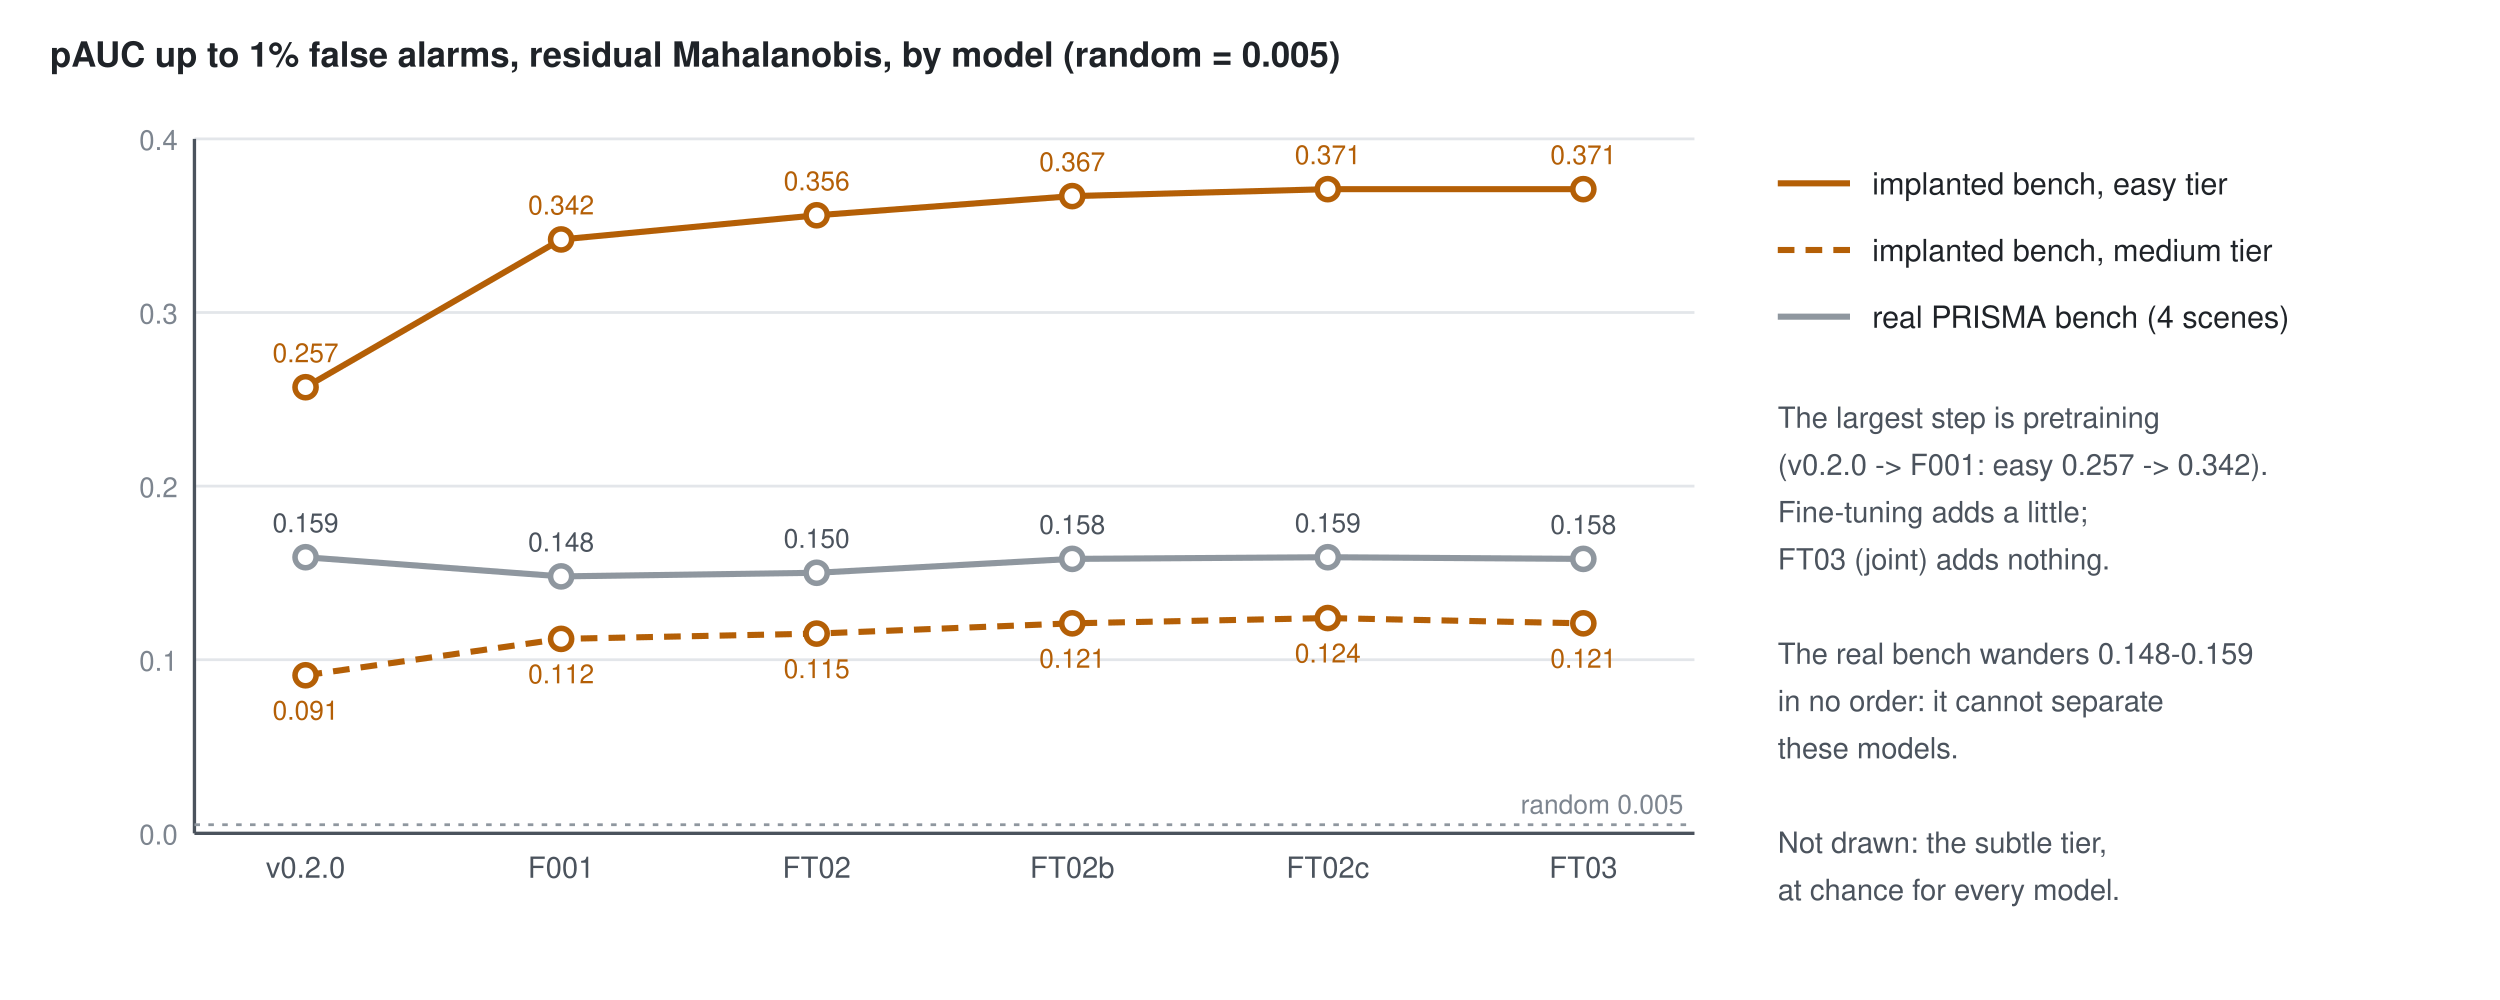
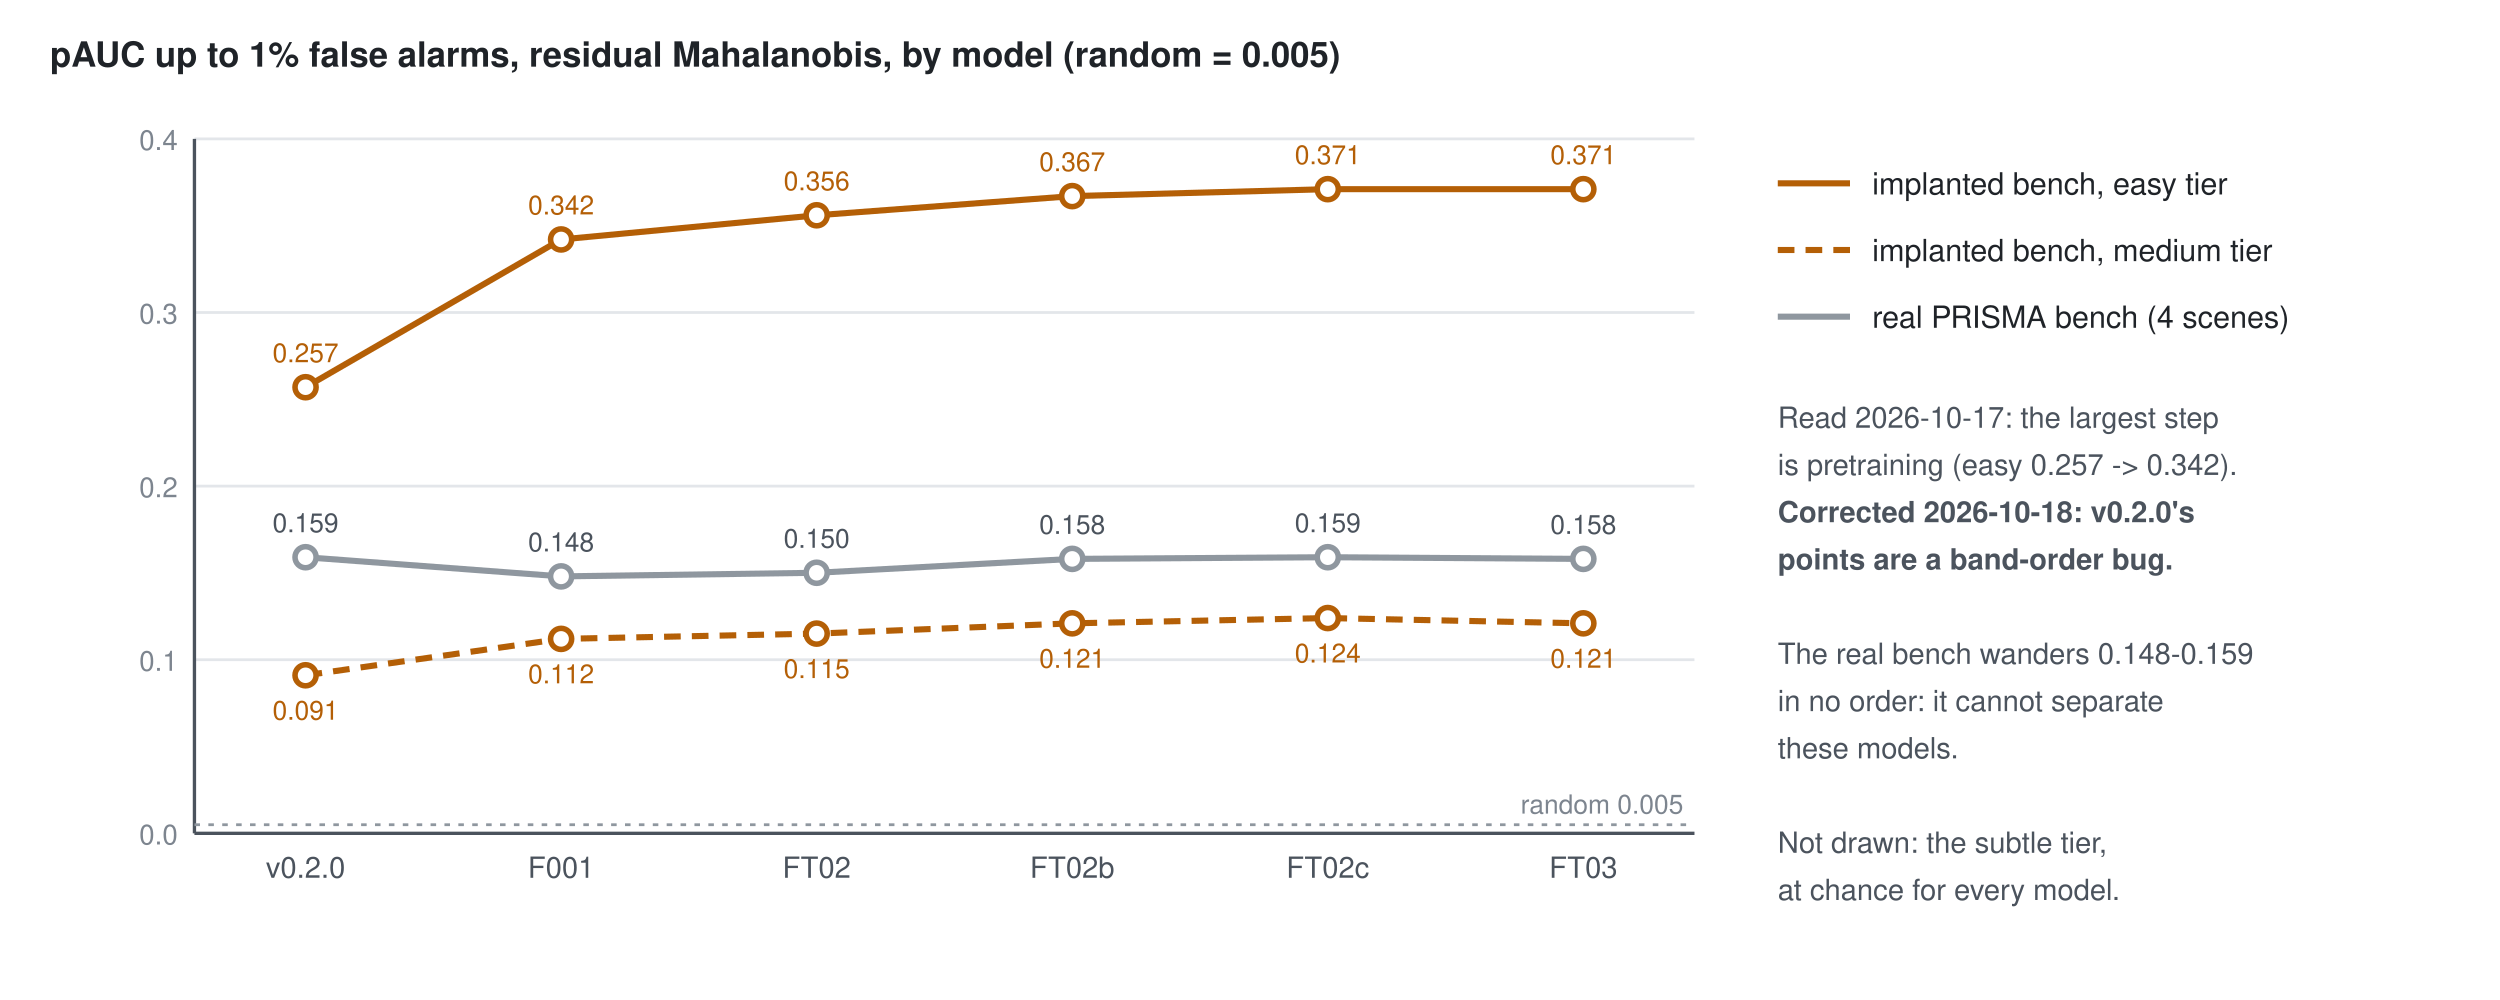
<svg xmlns="http://www.w3.org/2000/svg" viewBox="0 0 900 360" font-family="Helvetica, Arial, sans-serif" role="img" aria-label="pAUC to 1% FPR by training stage: the implanted benchmark's easy and medium tiers rise, the real 4-scene bench does not">
  <defs>
    <marker id="ah" viewBox="0 0 10 10" refX="8.5" refY="5" markerWidth="7" markerHeight="7" orient="auto-start-reverse">
      <path d="M0,0.8 L9,5 L0,9.2 L2.2,5 Z" fill="#4b535d" />
    </marker>
    <pattern id="hatch" width="6" height="6" patternUnits="userSpaceOnUse" patternTransform="rotate(45)">
      <line x1="0" y1="0" x2="0" y2="6" stroke="#8f979f" stroke-width="1.1" />
    </pattern>
  </defs>
  <rect x="0" y="0" width="900" height="360" fill="#ffffff" />
  <text x="18.0" y="24.0" font-size="12.5" text-anchor="start" fill="#1f2328" font-weight="700" xml:space="preserve" style="white-space:pre">pAUC up to 1% false alarms, residual Mahalanobis, by model (random = 0.005)</text>
  <line x1="70.0" y1="300.0" x2="610.0" y2="300.0" stroke="#e3e6ea" stroke-width="1" />
  <text x="64.0" y="304.0" font-size="10" text-anchor="end" fill="#7d858f" xml:space="preserve" style="white-space:pre">0.0</text>
  <line x1="70.0" y1="237.5" x2="610.0" y2="237.5" stroke="#e3e6ea" stroke-width="1" />
  <text x="64.0" y="241.5" font-size="10" text-anchor="end" fill="#7d858f" xml:space="preserve" style="white-space:pre">0.1</text>
  <line x1="70.0" y1="175.0" x2="610.0" y2="175.0" stroke="#e3e6ea" stroke-width="1" />
  <text x="64.0" y="179.0" font-size="10" text-anchor="end" fill="#7d858f" xml:space="preserve" style="white-space:pre">0.2</text>
  <line x1="70.0" y1="112.5" x2="610.0" y2="112.5" stroke="#e3e6ea" stroke-width="1" />
  <text x="64.0" y="116.5" font-size="10" text-anchor="end" fill="#7d858f" xml:space="preserve" style="white-space:pre">0.3</text>
  <line x1="70.0" y1="50.0" x2="610.0" y2="50.0" stroke="#e3e6ea" stroke-width="1" />
  <text x="64.0" y="54.0" font-size="10" text-anchor="end" fill="#7d858f" xml:space="preserve" style="white-space:pre">0.4</text>
  <line x1="70.0" y1="300.0" x2="610.0" y2="300.0" stroke="#4b535d" stroke-width="1.2" />
  <line x1="70.0" y1="300.0" x2="70.0" y2="50.0" stroke="#4b535d" stroke-width="1.2" />
  <text x="110.0" y="316.0" font-size="10.5" text-anchor="middle" fill="#4b535d" xml:space="preserve" style="white-space:pre">v0.2.0</text>
  <text x="202.0" y="316.0" font-size="10.5" text-anchor="middle" fill="#4b535d" xml:space="preserve" style="white-space:pre">F001</text>
  <text x="294.0" y="316.0" font-size="10.5" text-anchor="middle" fill="#4b535d" xml:space="preserve" style="white-space:pre">FT02</text>
  <text x="386.0" y="316.0" font-size="10.5" text-anchor="middle" fill="#4b535d" xml:space="preserve" style="white-space:pre">FT02b</text>
  <text x="478.0" y="316.0" font-size="10.5" text-anchor="middle" fill="#4b535d" xml:space="preserve" style="white-space:pre">FT02c</text>
  <text x="570.0" y="316.0" font-size="10.5" text-anchor="middle" fill="#4b535d" xml:space="preserve" style="white-space:pre">FT03</text>
  <line x1="70.0" y1="296.9" x2="610.0" y2="296.9" stroke="#8f979f" stroke-width="1" stroke-dasharray="2 3" />
  <text x="606.0" y="292.9" font-size="9.5" text-anchor="end" fill="#7d858f" xml:space="preserve" style="white-space:pre">random 0.005</text>
  <polyline points="110.0,139.4 202.0,86.2 294.0,77.5 386.0,70.6 478.0,68.1 570.0,68.1" fill="none" stroke="#b45f06" stroke-width="2.2" />
  <circle cx="110.0" cy="139.4" r="3.8" fill="#ffffff" stroke="#b45f06" stroke-width="2" />
  <text x="110.0" y="130.4" font-size="9.5" text-anchor="middle" fill="#b45f06" xml:space="preserve" style="white-space:pre">0.257</text>
  <circle cx="202.0" cy="86.2" r="3.8" fill="#ffffff" stroke="#b45f06" stroke-width="2" />
  <text x="202.0" y="77.2" font-size="9.5" text-anchor="middle" fill="#b45f06" xml:space="preserve" style="white-space:pre">0.342</text>
  <circle cx="294.0" cy="77.5" r="3.8" fill="#ffffff" stroke="#b45f06" stroke-width="2" />
  <text x="294.0" y="68.5" font-size="9.5" text-anchor="middle" fill="#b45f06" xml:space="preserve" style="white-space:pre">0.356</text>
  <circle cx="386.0" cy="70.6" r="3.8" fill="#ffffff" stroke="#b45f06" stroke-width="2" />
  <text x="386.0" y="61.6" font-size="9.5" text-anchor="middle" fill="#b45f06" xml:space="preserve" style="white-space:pre">0.367</text>
  <circle cx="478.0" cy="68.1" r="3.8" fill="#ffffff" stroke="#b45f06" stroke-width="2" />
  <text x="478.0" y="59.1" font-size="9.5" text-anchor="middle" fill="#b45f06" xml:space="preserve" style="white-space:pre">0.371</text>
  <circle cx="570.0" cy="68.1" r="3.8" fill="#ffffff" stroke="#b45f06" stroke-width="2" />
  <text x="570.0" y="59.1" font-size="9.5" text-anchor="middle" fill="#b45f06" xml:space="preserve" style="white-space:pre">0.371</text>
  <polyline points="110.0,243.1 202.0,230.0 294.0,228.1 386.0,224.4 478.0,222.5 570.0,224.4" fill="none" stroke="#b45f06" stroke-width="2.2" stroke-dasharray="6 4" />
  <circle cx="110.0" cy="243.1" r="3.8" fill="#ffffff" stroke="#b45f06" stroke-width="2" />
  <text x="110.0" y="259.1" font-size="9.5" text-anchor="middle" fill="#b45f06" xml:space="preserve" style="white-space:pre">0.091</text>
  <circle cx="202.0" cy="230.0" r="3.8" fill="#ffffff" stroke="#b45f06" stroke-width="2" />
  <text x="202.0" y="246.0" font-size="9.5" text-anchor="middle" fill="#b45f06" xml:space="preserve" style="white-space:pre">0.112</text>
  <circle cx="294.0" cy="228.1" r="3.8" fill="#ffffff" stroke="#b45f06" stroke-width="2" />
  <text x="294.0" y="244.1" font-size="9.5" text-anchor="middle" fill="#b45f06" xml:space="preserve" style="white-space:pre">0.115</text>
  <circle cx="386.0" cy="224.4" r="3.8" fill="#ffffff" stroke="#b45f06" stroke-width="2" />
  <text x="386.0" y="240.4" font-size="9.5" text-anchor="middle" fill="#b45f06" xml:space="preserve" style="white-space:pre">0.121</text>
  <circle cx="478.0" cy="222.5" r="3.8" fill="#ffffff" stroke="#b45f06" stroke-width="2" />
  <text x="478.0" y="238.5" font-size="9.5" text-anchor="middle" fill="#b45f06" xml:space="preserve" style="white-space:pre">0.124</text>
  <circle cx="570.0" cy="224.4" r="3.8" fill="#ffffff" stroke="#b45f06" stroke-width="2" />
  <text x="570.0" y="240.4" font-size="9.5" text-anchor="middle" fill="#b45f06" xml:space="preserve" style="white-space:pre">0.121</text>
  <polyline points="110.0,200.6 202.0,207.5 294.0,206.2 386.0,201.2 478.0,200.6 570.0,201.2" fill="none" stroke="#8f979f" stroke-width="2.2" />
  <circle cx="110.0" cy="200.6" r="3.8" fill="#ffffff" stroke="#8f979f" stroke-width="2" />
  <text x="110.0" y="191.6" font-size="9.5" text-anchor="middle" fill="#4b535d" xml:space="preserve" style="white-space:pre">0.159</text>
  <circle cx="202.0" cy="207.5" r="3.8" fill="#ffffff" stroke="#8f979f" stroke-width="2" />
  <text x="202.0" y="198.5" font-size="9.5" text-anchor="middle" fill="#4b535d" xml:space="preserve" style="white-space:pre">0.148</text>
  <circle cx="294.0" cy="206.2" r="3.8" fill="#ffffff" stroke="#8f979f" stroke-width="2" />
  <text x="294.0" y="197.2" font-size="9.5" text-anchor="middle" fill="#4b535d" xml:space="preserve" style="white-space:pre">0.150</text>
  <circle cx="386.0" cy="201.2" r="3.8" fill="#ffffff" stroke="#8f979f" stroke-width="2" />
  <text x="386.0" y="192.2" font-size="9.5" text-anchor="middle" fill="#4b535d" xml:space="preserve" style="white-space:pre">0.158</text>
  <circle cx="478.0" cy="200.6" r="3.8" fill="#ffffff" stroke="#8f979f" stroke-width="2" />
  <text x="478.0" y="191.6" font-size="9.5" text-anchor="middle" fill="#4b535d" xml:space="preserve" style="white-space:pre">0.159</text>
  <circle cx="570.0" cy="201.2" r="3.8" fill="#ffffff" stroke="#8f979f" stroke-width="2" />
  <text x="570.0" y="192.2" font-size="9.5" text-anchor="middle" fill="#4b535d" xml:space="preserve" style="white-space:pre">0.158</text>
  <line x1="640.0" y1="66.0" x2="666.0" y2="66.0" stroke="#b45f06" stroke-width="2.2" />
  <text x="674.0" y="70.0" font-size="11" text-anchor="start" fill="#1f2328" xml:space="preserve" style="white-space:pre">implanted bench, easy tier</text>
  <line x1="640.0" y1="90.0" x2="666.0" y2="90.0" stroke="#b45f06" stroke-width="2.2" stroke-dasharray="6 4" />
  <text x="674.0" y="94.0" font-size="11" text-anchor="start" fill="#1f2328" xml:space="preserve" style="white-space:pre">implanted bench, medium tier</text>
  <line x1="640.0" y1="114.0" x2="666.0" y2="114.0" stroke="#8f979f" stroke-width="2.2" />
  <text x="674.0" y="118.0" font-size="11" text-anchor="start" fill="#1f2328" xml:space="preserve" style="white-space:pre">real PRISMA bench (4 scenes)</text>
-   <text x="640.0" y="154.0" font-size="10.5" text-anchor="start" fill="#4b535d" xml:space="preserve" style="white-space:pre">The largest step is pretraining</text>
-   <text x="640.0" y="171.0" font-size="10.5" text-anchor="start" fill="#4b535d" xml:space="preserve" style="white-space:pre">(v0.2.0 -&gt; F001: easy 0.257 -&gt; 0.342).</text>
-   <text x="640.0" y="188.0" font-size="10.5" text-anchor="start" fill="#4b535d" xml:space="preserve" style="white-space:pre">Fine-tuning adds a little;</text>
-   <text x="640.0" y="205.0" font-size="10.5" text-anchor="start" fill="#4b535d" xml:space="preserve" style="white-space:pre">FT03 (joint) adds nothing.</text>
+   <text x="640.0" y="154.0" font-size="10.5" text-anchor="start" fill="#4b535d" xml:space="preserve" style="white-space:pre">Read 2026-10-17: the largest step</text>
+   <text x="640.0" y="171.0" font-size="10.5" text-anchor="start" fill="#4b535d" xml:space="preserve" style="white-space:pre">is pretraining (easy 0.257 -&gt; 0.342).</text>
+   <text x="640.0" y="188.0" font-size="10.5" text-anchor="start" fill="#4b535d" xml:space="preserve" style="white-space:pre" font-weight="700">Corrected 2026-10-18: v0.2.0's</text>
+   <text x="640.0" y="205.0" font-size="10.5" text-anchor="start" fill="#4b535d" xml:space="preserve" style="white-space:pre" font-weight="700">points are a band-order bug.</text>
  <text x="640.0" y="222.0" font-size="10.5" text-anchor="start" fill="#4b535d" xml:space="preserve" style="white-space:pre" />
  <text x="640.0" y="239.0" font-size="10.5" text-anchor="start" fill="#4b535d" xml:space="preserve" style="white-space:pre">The real bench wanders 0.148-0.159</text>
  <text x="640.0" y="256.0" font-size="10.5" text-anchor="start" fill="#4b535d" xml:space="preserve" style="white-space:pre">in no order: it cannot separate</text>
  <text x="640.0" y="273.0" font-size="10.5" text-anchor="start" fill="#4b535d" xml:space="preserve" style="white-space:pre">these models.</text>
  <text x="640.0" y="290.0" font-size="10.5" text-anchor="start" fill="#4b535d" xml:space="preserve" style="white-space:pre" />
  <text x="640.0" y="307.0" font-size="10.5" text-anchor="start" fill="#4b535d" xml:space="preserve" style="white-space:pre">Not drawn: the subtle tier,</text>
  <text x="640.0" y="324.0" font-size="10.5" text-anchor="start" fill="#4b535d" xml:space="preserve" style="white-space:pre">at chance for every model.</text>
</svg>
